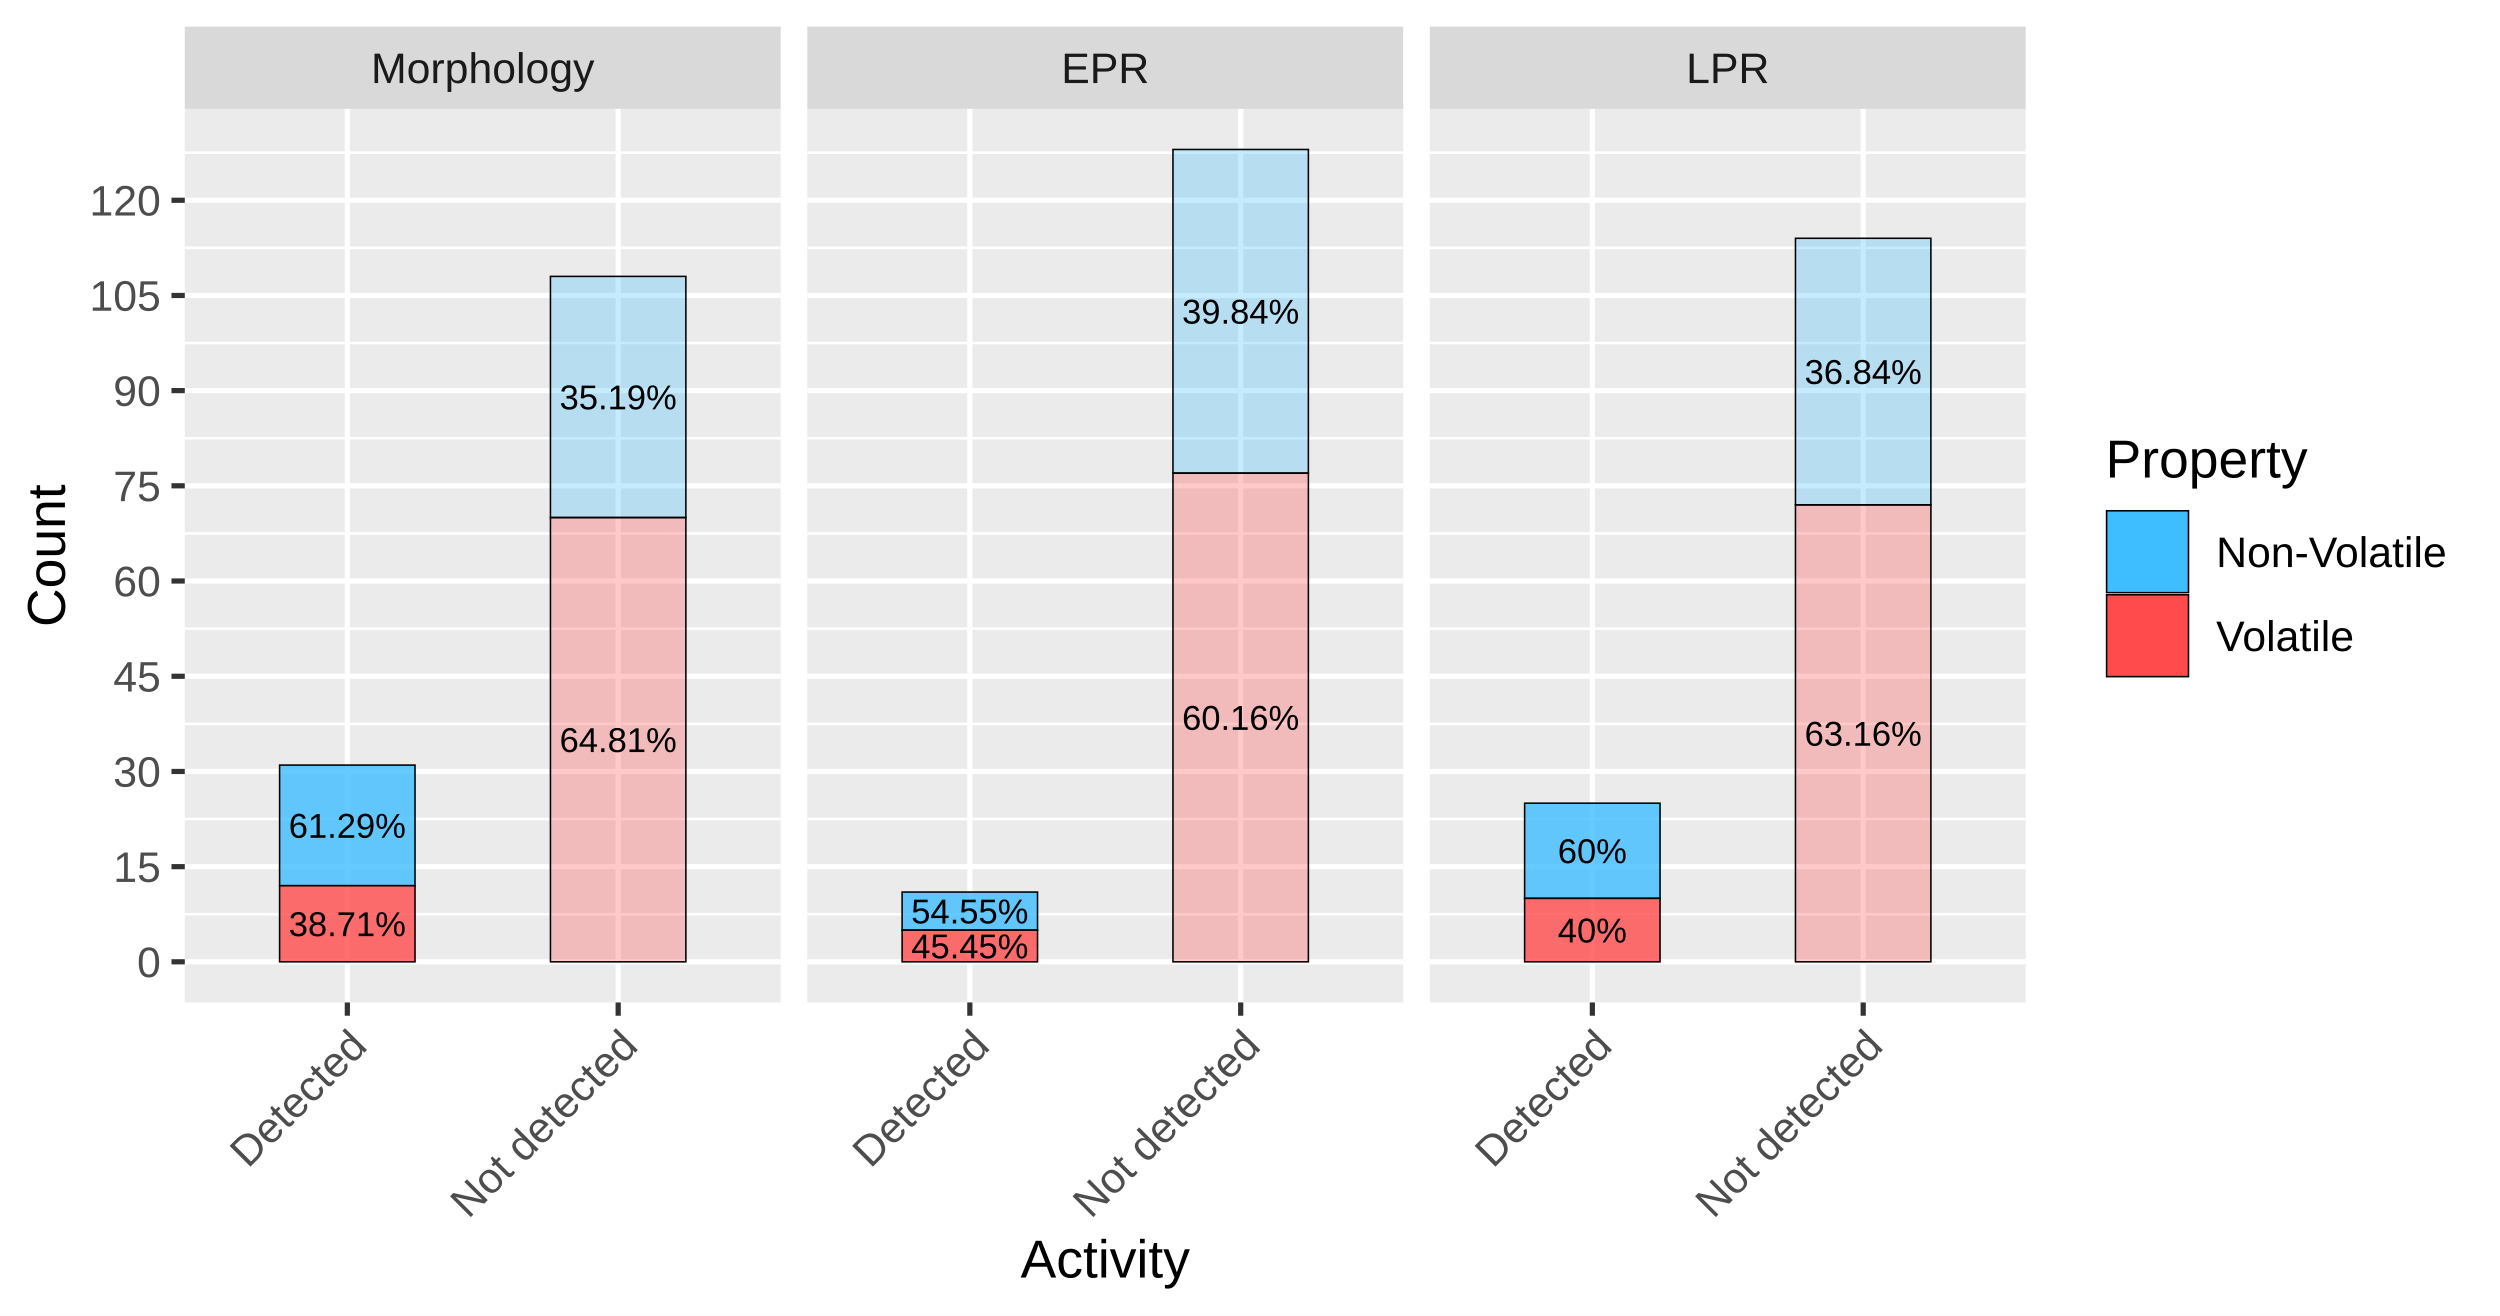
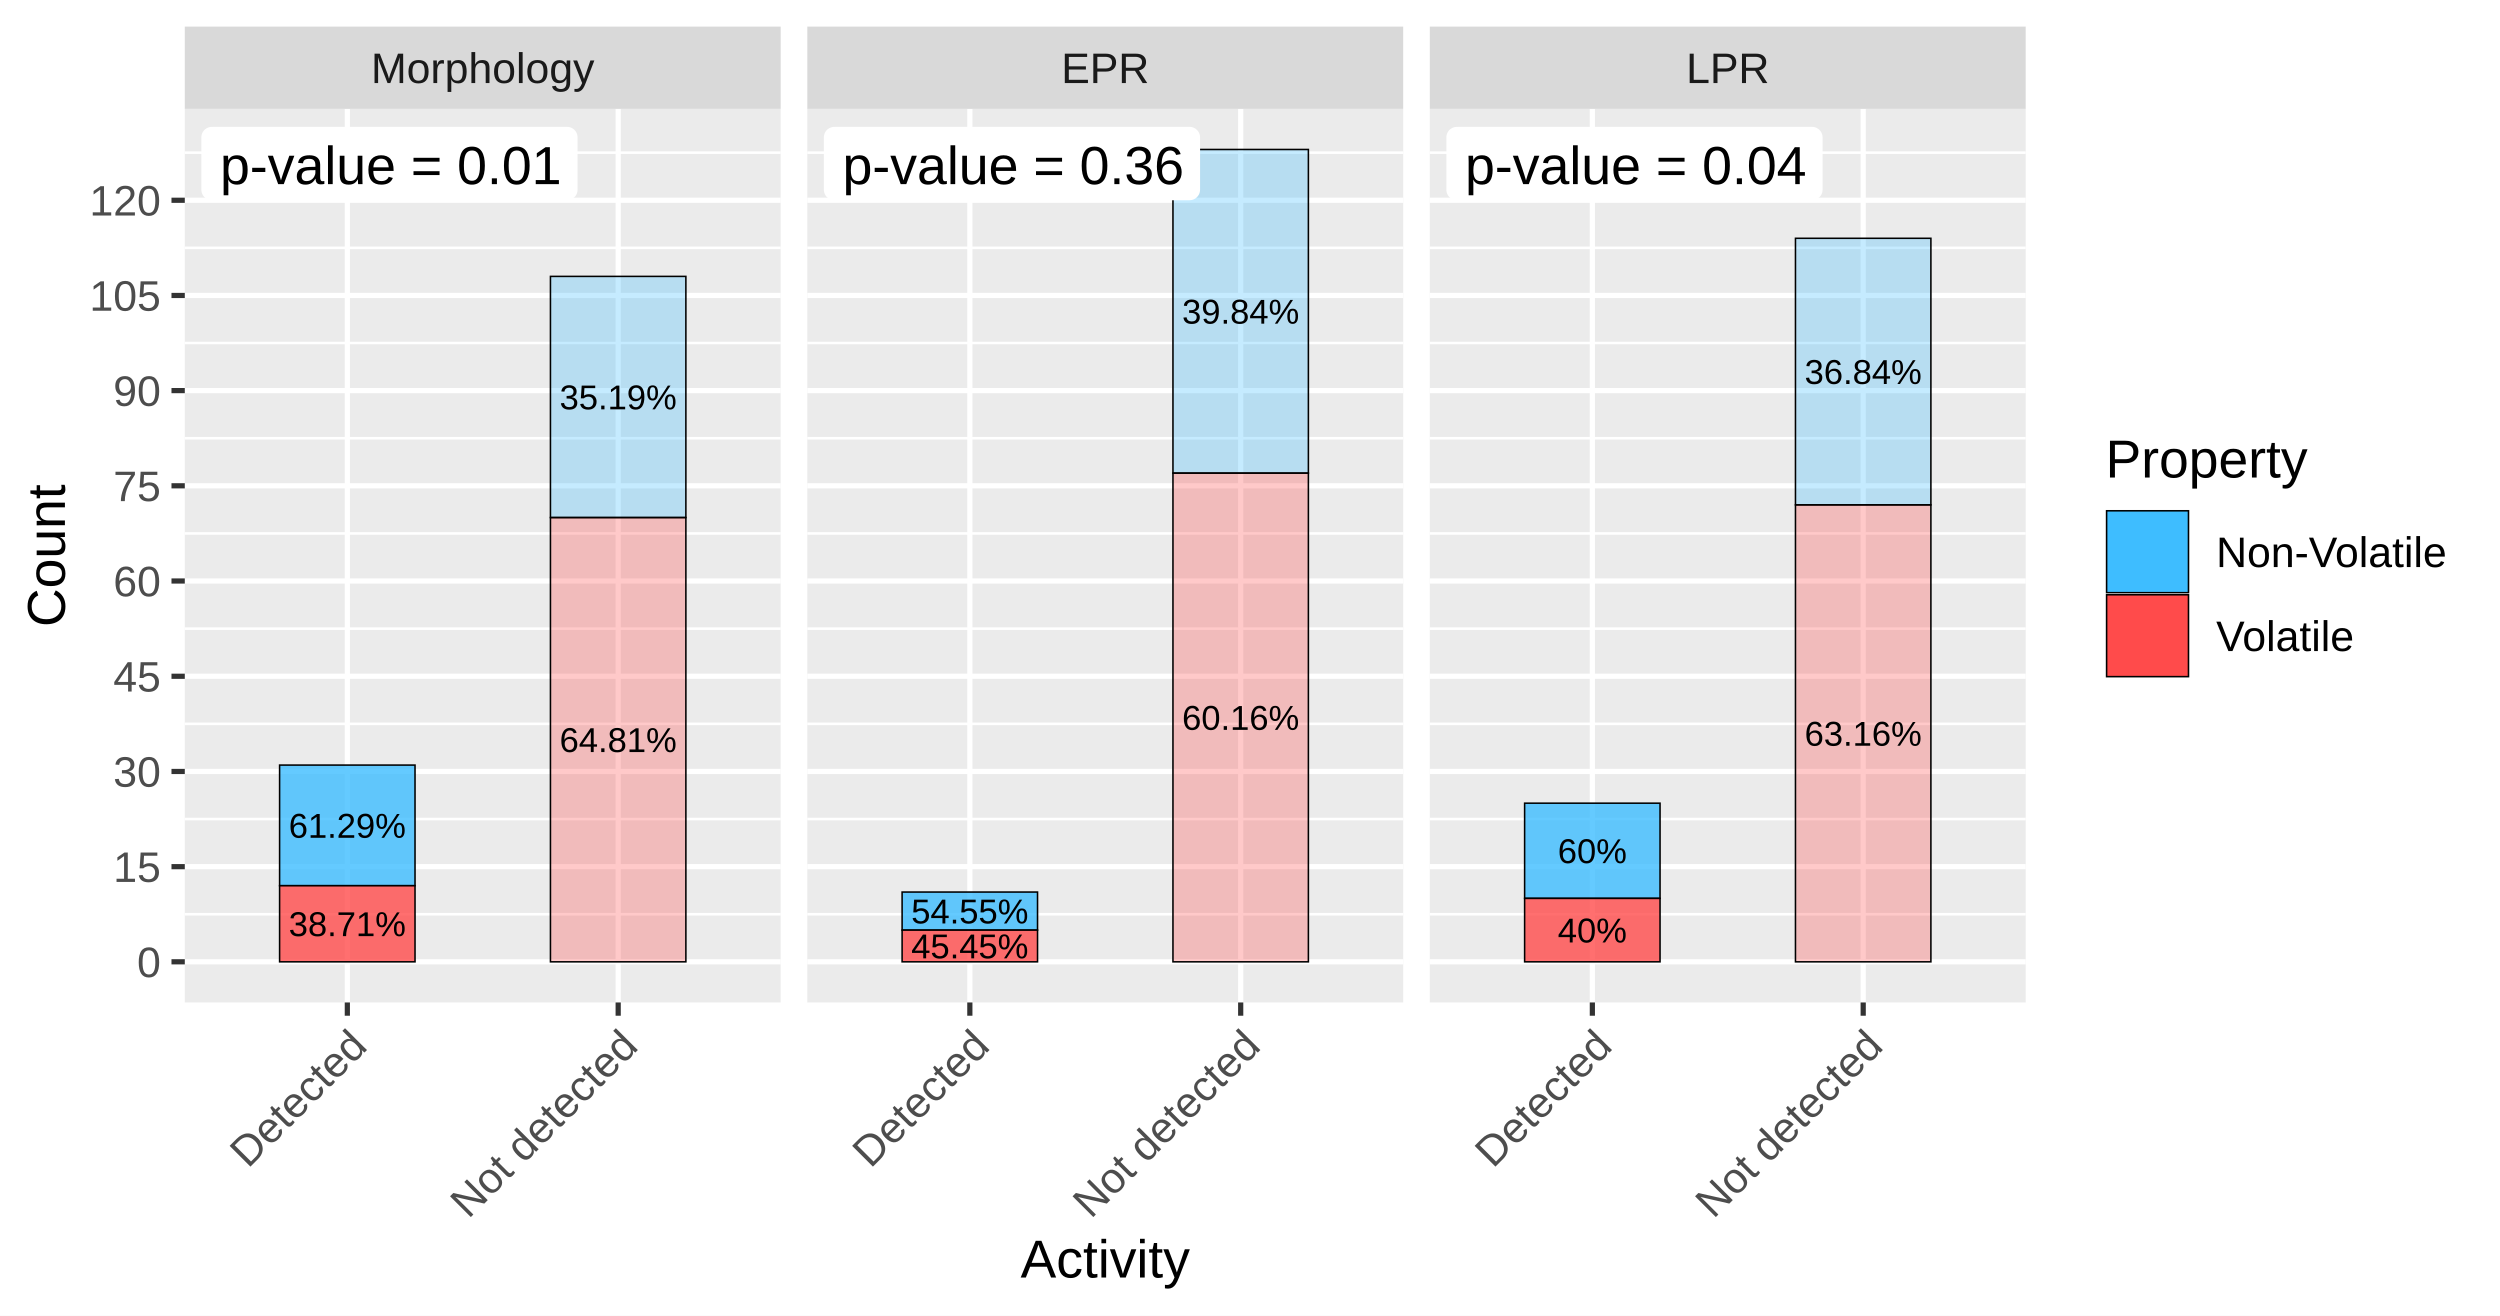
<svg xmlns="http://www.w3.org/2000/svg" class="svglite" width="514.49pt" height="270.71pt" viewBox="0 0 514.49 270.71">
  <defs>
    <style type="text/css">
    .svglite line, .svglite polyline, .svglite polygon, .svglite path, .svglite rect, .svglite circle {
      fill: none;
      stroke: #000000;
      stroke-linecap: round;
      stroke-linejoin: round;
      stroke-miterlimit: 10.00;
    }
  </style>
  </defs>
  <rect width="100%" height="100%" style="stroke: none; fill: #FFFFFF;" />
  <defs>
    <clipPath id="cpMC4wMHw1MTQuNDl8MC4wMHwyNzAuNzE=">
      <rect x="0.00" y="0.00" width="514.49" height="270.71" />
    </clipPath>
  </defs>
  <g clip-path="url(#cpMC4wMHw1MTQuNDl8MC4wMHwyNzAuNzE=)">
    <rect x="0.00" y="0.00" width="514.49" height="270.71" style="stroke-width: 1.07; stroke: #FFFFFF; fill: #FFFFFF;" />
  </g>
  <defs>
    <clipPath id="cpMzguMDN8MTYwLjY2fDIyLjQwfDIwNi4zMA==">
      <rect x="38.03" y="22.40" width="122.63" height="183.91" />
    </clipPath>
  </defs>
  <g clip-path="url(#cpMzguMDN8MTYwLjY2fDIyLjQwfDIwNi4zMA==)">
    <rect x="38.03" y="22.40" width="122.63" height="183.91" style="stroke-width: 1.07; stroke: none; fill: #EBEBEB;" />
    <polyline points="38.03,188.15 160.66,188.15 " style="stroke-width: 0.53; stroke: #FFFFFF; stroke-linecap: butt;" />
    <polyline points="38.03,168.55 160.66,168.55 " style="stroke-width: 0.53; stroke: #FFFFFF; stroke-linecap: butt;" />
    <polyline points="38.03,148.96 160.66,148.96 " style="stroke-width: 0.53; stroke: #FFFFFF; stroke-linecap: butt;" />
    <polyline points="38.03,129.37 160.66,129.37 " style="stroke-width: 0.53; stroke: #FFFFFF; stroke-linecap: butt;" />
    <polyline points="38.03,109.78 160.66,109.78 " style="stroke-width: 0.53; stroke: #FFFFFF; stroke-linecap: butt;" />
    <polyline points="38.03,90.19 160.66,90.19 " style="stroke-width: 0.53; stroke: #FFFFFF; stroke-linecap: butt;" />
    <polyline points="38.03,70.59 160.66,70.59 " style="stroke-width: 0.53; stroke: #FFFFFF; stroke-linecap: butt;" />
    <polyline points="38.03,51.00 160.66,51.00 " style="stroke-width: 0.53; stroke: #FFFFFF; stroke-linecap: butt;" />
    <polyline points="38.03,31.41 160.66,31.41 " style="stroke-width: 0.53; stroke: #FFFFFF; stroke-linecap: butt;" />
    <polyline points="38.03,197.94 160.66,197.94 " style="stroke-width: 1.07; stroke: #FFFFFF; stroke-linecap: butt;" />
    <polyline points="38.03,178.35 160.66,178.35 " style="stroke-width: 1.07; stroke: #FFFFFF; stroke-linecap: butt;" />
    <polyline points="38.03,158.76 160.66,158.76 " style="stroke-width: 1.07; stroke: #FFFFFF; stroke-linecap: butt;" />
    <polyline points="38.03,139.17 160.66,139.17 " style="stroke-width: 1.07; stroke: #FFFFFF; stroke-linecap: butt;" />
    <polyline points="38.03,119.57 160.66,119.57 " style="stroke-width: 1.07; stroke: #FFFFFF; stroke-linecap: butt;" />
    <polyline points="38.03,99.98 160.66,99.98 " style="stroke-width: 1.07; stroke: #FFFFFF; stroke-linecap: butt;" />
    <polyline points="38.03,80.39 160.66,80.39 " style="stroke-width: 1.07; stroke: #FFFFFF; stroke-linecap: butt;" />
    <polyline points="38.03,60.80 160.66,60.80 " style="stroke-width: 1.07; stroke: #FFFFFF; stroke-linecap: butt;" />
    <polyline points="38.03,41.21 160.66,41.21 " style="stroke-width: 1.07; stroke: #FFFFFF; stroke-linecap: butt;" />
    <polyline points="71.48,206.30 71.48,22.40 " style="stroke-width: 1.07; stroke: #FFFFFF; stroke-linecap: butt;" />
    <polyline points="127.22,206.30 127.22,22.40 " style="stroke-width: 1.07; stroke: #FFFFFF; stroke-linecap: butt;" />
    <rect x="57.54" y="157.45" width="27.87" height="24.82" style="stroke-width: 0.32; stroke-linecap: square; stroke-linejoin: miter; fill: #3EBDFF; fill-opacity: 0.80;" />
    <rect x="57.54" y="182.27" width="27.87" height="15.67" style="stroke-width: 0.32; stroke-linecap: square; stroke-linejoin: miter; fill: #FF4B4B; fill-opacity: 0.80;" />
    <rect x="113.28" y="56.88" width="27.87" height="49.63" style="stroke-width: 0.32; stroke-linecap: square; stroke-linejoin: miter; fill: #3EBDFF; fill-opacity: 0.30;" />
    <rect x="113.28" y="106.51" width="27.87" height="91.43" style="stroke-width: 0.32; stroke-linecap: square; stroke-linejoin: miter; fill: #FF4B4B; fill-opacity: 0.30;" />
    <text x="71.48" y="172.41" text-anchor="middle" style="font-size: 7.11px; font-family: Arial;" textLength="24.11px" lengthAdjust="spacingAndGlyphs">61.29%</text>
    <text x="71.48" y="192.65" text-anchor="middle" style="font-size: 7.11px; font-family: Arial;" textLength="24.11px" lengthAdjust="spacingAndGlyphs">38.71%</text>
    <text x="127.22" y="84.24" text-anchor="middle" style="font-size: 7.11px; font-family: Arial;" textLength="24.11px" lengthAdjust="spacingAndGlyphs">35.19%</text>
    <text x="127.22" y="154.77" text-anchor="middle" style="font-size: 7.11px; font-family: Arial;" textLength="24.11px" lengthAdjust="spacingAndGlyphs">64.81%</text>
+     <polygon points="43.60,41.21 116.70,41.21 116.61,41.20 116.96,41.19 117.30,41.12 117.62,41.00 117.93,40.82 118.19,40.60 118.43,40.34 118.61,40.05 118.75,39.73 118.83,39.39 118.86,39.05 118.86,39.05 118.86,28.27 118.86,28.27 118.83,27.92 118.75,27.58 118.61,27.26 118.43,26.97 118.19,26.71 117.93,26.49 117.62,26.32 117.30,26.19 116.96,26.12 116.70,26.11 43.60,26.11 43.86,26.12 43.51,26.11 43.16,26.15 42.83,26.25 42.52,26.40 42.23,26.59 41.98,26.83 41.77,27.11 41.61,27.42 41.50,27.75 41.44,28.09 41.44,28.27 41.44,39.05 41.44,38.87 41.44,39.22 41.50,39.56 41.61,39.89 41.77,40.20 41.98,40.48 42.23,40.72 42.52,40.92 42.83,41.07 43.16,41.16 43.51,41.20 " style="stroke-width: 0.002; fill: #FFFFFF;" />
+     <text x="115.55" y="37.89" text-anchor="end" style="font-size: 11.04px; font-family: Arial;" textLength="70.22px" lengthAdjust="spacingAndGlyphs">p-value = 0.01</text>
  </g>
  <g clip-path="url(#cpMC4wMHw1MTQuNDl8MC4wMHwyNzAuNzE=)">
</g>
  <defs>
    <clipPath id="cpMTY2LjE0fDI4OC43N3wyMi40MHwyMDYuMzA=">
      <rect x="166.14" y="22.40" width="122.63" height="183.91" />
    </clipPath>
  </defs>
  <g clip-path="url(#cpMTY2LjE0fDI4OC43N3wyMi40MHwyMDYuMzA=)">
    <rect x="166.14" y="22.40" width="122.63" height="183.91" style="stroke-width: 1.07; stroke: none; fill: #EBEBEB;" />
    <polyline points="166.14,188.15 288.77,188.15 " style="stroke-width: 0.53; stroke: #FFFFFF; stroke-linecap: butt;" />
    <polyline points="166.14,168.55 288.77,168.55 " style="stroke-width: 0.53; stroke: #FFFFFF; stroke-linecap: butt;" />
    <polyline points="166.14,148.96 288.77,148.96 " style="stroke-width: 0.53; stroke: #FFFFFF; stroke-linecap: butt;" />
    <polyline points="166.14,129.37 288.77,129.37 " style="stroke-width: 0.53; stroke: #FFFFFF; stroke-linecap: butt;" />
    <polyline points="166.14,109.78 288.77,109.78 " style="stroke-width: 0.53; stroke: #FFFFFF; stroke-linecap: butt;" />
    <polyline points="166.14,90.19 288.77,90.19 " style="stroke-width: 0.53; stroke: #FFFFFF; stroke-linecap: butt;" />
    <polyline points="166.14,70.59 288.77,70.59 " style="stroke-width: 0.53; stroke: #FFFFFF; stroke-linecap: butt;" />
    <polyline points="166.14,51.00 288.77,51.00 " style="stroke-width: 0.53; stroke: #FFFFFF; stroke-linecap: butt;" />
    <polyline points="166.14,31.41 288.77,31.41 " style="stroke-width: 0.53; stroke: #FFFFFF; stroke-linecap: butt;" />
    <polyline points="166.14,197.94 288.77,197.94 " style="stroke-width: 1.07; stroke: #FFFFFF; stroke-linecap: butt;" />
    <polyline points="166.14,178.35 288.77,178.35 " style="stroke-width: 1.07; stroke: #FFFFFF; stroke-linecap: butt;" />
    <polyline points="166.14,158.76 288.77,158.76 " style="stroke-width: 1.07; stroke: #FFFFFF; stroke-linecap: butt;" />
    <polyline points="166.14,139.17 288.77,139.17 " style="stroke-width: 1.07; stroke: #FFFFFF; stroke-linecap: butt;" />
    <polyline points="166.14,119.57 288.77,119.57 " style="stroke-width: 1.07; stroke: #FFFFFF; stroke-linecap: butt;" />
    <polyline points="166.14,99.98 288.77,99.98 " style="stroke-width: 1.07; stroke: #FFFFFF; stroke-linecap: butt;" />
    <polyline points="166.14,80.39 288.77,80.39 " style="stroke-width: 1.07; stroke: #FFFFFF; stroke-linecap: butt;" />
    <polyline points="166.14,60.80 288.77,60.80 " style="stroke-width: 1.07; stroke: #FFFFFF; stroke-linecap: butt;" />
    <polyline points="166.14,41.21 288.77,41.21 " style="stroke-width: 1.07; stroke: #FFFFFF; stroke-linecap: butt;" />
    <polyline points="199.59,206.30 199.59,22.40 " style="stroke-width: 1.07; stroke: #FFFFFF; stroke-linecap: butt;" />
    <polyline points="255.33,206.30 255.33,22.40 " style="stroke-width: 1.07; stroke: #FFFFFF; stroke-linecap: butt;" />
    <rect x="185.65" y="183.58" width="27.87" height="7.84" style="stroke-width: 0.32; stroke-linecap: square; stroke-linejoin: miter; fill: #3EBDFF; fill-opacity: 0.80;" />
    <rect x="185.65" y="191.41" width="27.87" height="6.53" style="stroke-width: 0.32; stroke-linecap: square; stroke-linejoin: miter; fill: #FF4B4B; fill-opacity: 0.80;" />
    <rect x="241.39" y="30.76" width="27.87" height="66.61" style="stroke-width: 0.32; stroke-linecap: square; stroke-linejoin: miter; fill: #3EBDFF; fill-opacity: 0.30;" />
    <rect x="241.39" y="97.37" width="27.87" height="100.57" style="stroke-width: 0.32; stroke-linecap: square; stroke-linejoin: miter; fill: #FF4B4B; fill-opacity: 0.30;" />
    <text x="199.59" y="190.04" text-anchor="middle" style="font-size: 7.11px; font-family: Arial;" textLength="24.11px" lengthAdjust="spacingAndGlyphs">54.55%</text>
    <text x="199.59" y="197.22" text-anchor="middle" style="font-size: 7.11px; font-family: Arial;" textLength="24.11px" lengthAdjust="spacingAndGlyphs">45.45%</text>
    <text x="255.33" y="66.61" text-anchor="middle" style="font-size: 7.11px; font-family: Arial;" textLength="24.11px" lengthAdjust="spacingAndGlyphs">39.84%</text>
    <text x="255.33" y="150.20" text-anchor="middle" style="font-size: 7.11px; font-family: Arial;" textLength="24.11px" lengthAdjust="spacingAndGlyphs">60.16%</text>
+     <polygon points="171.71,41.21 244.81,41.21 244.72,41.20 245.07,41.19 245.41,41.12 245.73,41.00 246.04,40.82 246.30,40.60 246.53,40.34 246.72,40.05 246.86,39.73 246.94,39.39 246.97,39.05 246.97,39.05 246.97,28.27 246.97,28.27 246.94,27.92 246.86,27.58 246.72,27.26 246.53,26.97 246.30,26.71 246.04,26.49 245.73,26.32 245.41,26.19 245.07,26.12 244.81,26.11 171.71,26.11 171.97,26.12 171.62,26.11 171.27,26.15 170.94,26.25 170.63,26.40 170.34,26.59 170.09,26.83 169.88,27.11 169.72,27.42 169.61,27.75 169.55,28.09 169.55,28.27 169.55,39.05 169.55,38.87 169.55,39.22 169.61,39.56 169.72,39.89 169.88,40.20 170.09,40.48 170.34,40.72 170.63,40.92 170.94,41.07 171.27,41.16 171.62,41.20 " style="stroke-width: 0.002; fill: #FFFFFF;" />
+     <text x="243.66" y="37.89" text-anchor="end" style="font-size: 11.04px; font-family: Arial;" textLength="70.22px" lengthAdjust="spacingAndGlyphs">p-value = 0.36</text>
  </g>
  <g clip-path="url(#cpMC4wMHw1MTQuNDl8MC4wMHwyNzAuNzE=)">
</g>
  <defs>
    <clipPath id="cpMjk0LjI1fDQxNi44OHwyMi40MHwyMDYuMzA=">
      <rect x="294.25" y="22.40" width="122.63" height="183.91" />
    </clipPath>
  </defs>
  <g clip-path="url(#cpMjk0LjI1fDQxNi44OHwyMi40MHwyMDYuMzA=)">
    <rect x="294.25" y="22.40" width="122.63" height="183.91" style="stroke-width: 1.07; stroke: none; fill: #EBEBEB;" />
    <polyline points="294.25,188.15 416.88,188.15 " style="stroke-width: 0.53; stroke: #FFFFFF; stroke-linecap: butt;" />
    <polyline points="294.25,168.55 416.88,168.55 " style="stroke-width: 0.53; stroke: #FFFFFF; stroke-linecap: butt;" />
    <polyline points="294.25,148.96 416.88,148.96 " style="stroke-width: 0.53; stroke: #FFFFFF; stroke-linecap: butt;" />
    <polyline points="294.25,129.37 416.88,129.37 " style="stroke-width: 0.53; stroke: #FFFFFF; stroke-linecap: butt;" />
    <polyline points="294.25,109.78 416.88,109.78 " style="stroke-width: 0.53; stroke: #FFFFFF; stroke-linecap: butt;" />
    <polyline points="294.25,90.19 416.88,90.19 " style="stroke-width: 0.53; stroke: #FFFFFF; stroke-linecap: butt;" />
    <polyline points="294.25,70.59 416.88,70.59 " style="stroke-width: 0.53; stroke: #FFFFFF; stroke-linecap: butt;" />
    <polyline points="294.25,51.00 416.88,51.00 " style="stroke-width: 0.53; stroke: #FFFFFF; stroke-linecap: butt;" />
    <polyline points="294.25,31.41 416.88,31.41 " style="stroke-width: 0.53; stroke: #FFFFFF; stroke-linecap: butt;" />
    <polyline points="294.25,197.94 416.88,197.94 " style="stroke-width: 1.07; stroke: #FFFFFF; stroke-linecap: butt;" />
    <polyline points="294.25,178.35 416.88,178.35 " style="stroke-width: 1.07; stroke: #FFFFFF; stroke-linecap: butt;" />
    <polyline points="294.25,158.76 416.88,158.76 " style="stroke-width: 1.07; stroke: #FFFFFF; stroke-linecap: butt;" />
    <polyline points="294.25,139.17 416.88,139.17 " style="stroke-width: 1.07; stroke: #FFFFFF; stroke-linecap: butt;" />
    <polyline points="294.25,119.57 416.88,119.57 " style="stroke-width: 1.07; stroke: #FFFFFF; stroke-linecap: butt;" />
    <polyline points="294.25,99.98 416.88,99.98 " style="stroke-width: 1.07; stroke: #FFFFFF; stroke-linecap: butt;" />
    <polyline points="294.25,80.39 416.88,80.39 " style="stroke-width: 1.07; stroke: #FFFFFF; stroke-linecap: butt;" />
    <polyline points="294.25,60.80 416.88,60.80 " style="stroke-width: 1.07; stroke: #FFFFFF; stroke-linecap: butt;" />
    <polyline points="294.25,41.21 416.88,41.21 " style="stroke-width: 1.07; stroke: #FFFFFF; stroke-linecap: butt;" />
    <polyline points="327.70,206.30 327.70,22.40 " style="stroke-width: 1.07; stroke: #FFFFFF; stroke-linecap: butt;" />
    <polyline points="383.44,206.30 383.44,22.40 " style="stroke-width: 1.07; stroke: #FFFFFF; stroke-linecap: butt;" />
    <rect x="313.76" y="165.29" width="27.87" height="19.59" style="stroke-width: 0.32; stroke-linecap: square; stroke-linejoin: miter; fill: #3EBDFF; fill-opacity: 0.80;" />
    <rect x="313.76" y="184.88" width="27.87" height="13.06" style="stroke-width: 0.32; stroke-linecap: square; stroke-linejoin: miter; fill: #FF4B4B; fill-opacity: 0.80;" />
    <rect x="369.50" y="49.04" width="27.87" height="54.86" style="stroke-width: 0.32; stroke-linecap: square; stroke-linejoin: miter; fill: #3EBDFF; fill-opacity: 0.30;" />
    <rect x="369.50" y="103.90" width="27.87" height="94.04" style="stroke-width: 0.32; stroke-linecap: square; stroke-linejoin: miter; fill: #FF4B4B; fill-opacity: 0.30;" />
    <text x="327.70" y="177.63" text-anchor="middle" style="font-size: 7.11px; font-family: Arial;" textLength="14.23px" lengthAdjust="spacingAndGlyphs">60%</text>
    <text x="327.70" y="193.96" text-anchor="middle" style="font-size: 7.11px; font-family: Arial;" textLength="14.23px" lengthAdjust="spacingAndGlyphs">40%</text>
    <text x="383.44" y="79.02" text-anchor="middle" style="font-size: 7.11px; font-family: Arial;" textLength="24.11px" lengthAdjust="spacingAndGlyphs">36.84%</text>
    <text x="383.44" y="153.47" text-anchor="middle" style="font-size: 7.11px; font-family: Arial;" textLength="24.11px" lengthAdjust="spacingAndGlyphs">63.16%</text>
+     <polygon points="299.82,41.21 372.92,41.21 372.83,41.20 373.18,41.19 373.52,41.12 373.84,41.00 374.14,40.82 374.41,40.60 374.64,40.34 374.83,40.05 374.97,39.73 375.05,39.39 375.08,39.05 375.08,39.05 375.08,28.27 375.08,28.27 375.05,27.92 374.97,27.58 374.83,27.26 374.64,26.97 374.41,26.71 374.14,26.49 373.84,26.32 373.52,26.19 373.18,26.12 372.92,26.11 299.82,26.11 300.08,26.12 299.73,26.11 299.38,26.15 299.05,26.25 298.74,26.40 298.45,26.59 298.20,26.83 297.99,27.11 297.83,27.42 297.72,27.75 297.66,28.09 297.66,28.27 297.66,39.05 297.66,38.87 297.66,39.22 297.72,39.56 297.83,39.89 297.99,40.20 298.20,40.48 298.45,40.72 298.74,40.92 299.05,41.07 299.38,41.16 299.73,41.20 " style="stroke-width: 0.002; fill: #FFFFFF;" />
+     <text x="371.77" y="37.89" text-anchor="end" style="font-size: 11.04px; font-family: Arial;" textLength="70.22px" lengthAdjust="spacingAndGlyphs">p-value = 0.04</text>
  </g>
  <g clip-path="url(#cpMC4wMHw1MTQuNDl8MC4wMHwyNzAuNzE=)">
</g>
  <defs>
    <clipPath id="cpMzguMDN8MTYwLjY2fDUuNDh8MjIuNDA=">
      <rect x="38.03" y="5.48" width="122.63" height="16.92" />
    </clipPath>
  </defs>
  <g clip-path="url(#cpMzguMDN8MTYwLjY2fDUuNDh8MjIuNDA=)">
    <rect x="38.03" y="5.48" width="122.63" height="16.92" style="stroke-width: 1.07; stroke: none; fill: #D9D9D9;" />
    <text x="99.35" y="17.09" text-anchor="middle" style="font-size: 8.80px; fill: #1A1A1A; font-family: Arial;" textLength="45.99px" lengthAdjust="spacingAndGlyphs">Morphology</text>
  </g>
  <g clip-path="url(#cpMC4wMHw1MTQuNDl8MC4wMHwyNzAuNzE=)">
</g>
  <defs>
    <clipPath id="cpMTY2LjE0fDI4OC43N3w1LjQ4fDIyLjQw">
      <rect x="166.14" y="5.48" width="122.63" height="16.92" />
    </clipPath>
  </defs>
  <g clip-path="url(#cpMTY2LjE0fDI4OC43N3w1LjQ4fDIyLjQw)">
    <rect x="166.14" y="5.48" width="122.63" height="16.92" style="stroke-width: 1.07; stroke: none; fill: #D9D9D9;" />
    <text x="227.46" y="17.09" text-anchor="middle" style="font-size: 8.80px; fill: #1A1A1A; font-family: Arial;" textLength="18.09px" lengthAdjust="spacingAndGlyphs">EPR</text>
  </g>
  <g clip-path="url(#cpMC4wMHw1MTQuNDl8MC4wMHwyNzAuNzE=)">
</g>
  <defs>
    <clipPath id="cpMjk0LjI1fDQxNi44OHw1LjQ4fDIyLjQw">
      <rect x="294.25" y="5.48" width="122.63" height="16.92" />
    </clipPath>
  </defs>
  <g clip-path="url(#cpMjk0LjI1fDQxNi44OHw1LjQ4fDIyLjQw)">
    <rect x="294.25" y="5.48" width="122.63" height="16.92" style="stroke-width: 1.07; stroke: none; fill: #D9D9D9;" />
    <text x="355.57" y="17.09" text-anchor="middle" style="font-size: 8.80px; fill: #1A1A1A; font-family: Arial;" textLength="17.11px" lengthAdjust="spacingAndGlyphs">LPR</text>
  </g>
  <g clip-path="url(#cpMC4wMHw1MTQuNDl8MC4wMHwyNzAuNzE=)">
    <polyline points="71.48,209.04 71.48,206.30 " style="stroke-width: 1.07; stroke: #333333; stroke-linecap: butt;" />
    <polyline points="127.22,209.04 127.22,206.30 " style="stroke-width: 1.07; stroke: #333333; stroke-linecap: butt;" />
    <text transform="translate(75.93,215.69) rotate(-45)" text-anchor="end" style="font-size: 8.80px; fill: #4D4D4D; font-family: Arial;" textLength="35.23px" lengthAdjust="spacingAndGlyphs">Detected</text>
    <text transform="translate(131.67,215.69) rotate(-45)" text-anchor="end" style="font-size: 8.80px; fill: #4D4D4D; font-family: Arial;" textLength="49.92px" lengthAdjust="spacingAndGlyphs">Not detected</text>
    <polyline points="199.59,209.04 199.59,206.30 " style="stroke-width: 1.07; stroke: #333333; stroke-linecap: butt;" />
    <polyline points="255.33,209.04 255.33,206.30 " style="stroke-width: 1.07; stroke: #333333; stroke-linecap: butt;" />
    <text transform="translate(204.04,215.69) rotate(-45)" text-anchor="end" style="font-size: 8.80px; fill: #4D4D4D; font-family: Arial;" textLength="35.23px" lengthAdjust="spacingAndGlyphs">Detected</text>
    <text transform="translate(259.78,215.69) rotate(-45)" text-anchor="end" style="font-size: 8.80px; fill: #4D4D4D; font-family: Arial;" textLength="49.92px" lengthAdjust="spacingAndGlyphs">Not detected</text>
    <polyline points="327.70,209.04 327.70,206.30 " style="stroke-width: 1.07; stroke: #333333; stroke-linecap: butt;" />
    <polyline points="383.44,209.04 383.44,206.30 " style="stroke-width: 1.07; stroke: #333333; stroke-linecap: butt;" />
    <text transform="translate(332.15,215.69) rotate(-45)" text-anchor="end" style="font-size: 8.80px; fill: #4D4D4D; font-family: Arial;" textLength="35.23px" lengthAdjust="spacingAndGlyphs">Detected</text>
    <text transform="translate(387.89,215.69) rotate(-45)" text-anchor="end" style="font-size: 8.80px; fill: #4D4D4D; font-family: Arial;" textLength="49.92px" lengthAdjust="spacingAndGlyphs">Not detected</text>
    <text x="33.10" y="201.09" text-anchor="end" style="font-size: 8.80px; fill: #4D4D4D; font-family: Arial;" textLength="4.90px" lengthAdjust="spacingAndGlyphs">0</text>
    <text x="33.10" y="181.50" text-anchor="end" style="font-size: 8.80px; fill: #4D4D4D; font-family: Arial;" textLength="9.79px" lengthAdjust="spacingAndGlyphs">15</text>
    <text x="33.10" y="161.91" text-anchor="end" style="font-size: 8.80px; fill: #4D4D4D; font-family: Arial;" textLength="9.79px" lengthAdjust="spacingAndGlyphs">30</text>
    <text x="33.10" y="142.32" text-anchor="end" style="font-size: 8.80px; fill: #4D4D4D; font-family: Arial;" textLength="9.79px" lengthAdjust="spacingAndGlyphs">45</text>
    <text x="33.10" y="122.72" text-anchor="end" style="font-size: 8.80px; fill: #4D4D4D; font-family: Arial;" textLength="9.79px" lengthAdjust="spacingAndGlyphs">60</text>
    <text x="33.10" y="103.13" text-anchor="end" style="font-size: 8.80px; fill: #4D4D4D; font-family: Arial;" textLength="9.79px" lengthAdjust="spacingAndGlyphs">75</text>
    <text x="33.10" y="83.54" text-anchor="end" style="font-size: 8.80px; fill: #4D4D4D; font-family: Arial;" textLength="9.79px" lengthAdjust="spacingAndGlyphs">90</text>
    <text x="33.10" y="63.95" text-anchor="end" style="font-size: 8.80px; fill: #4D4D4D; font-family: Arial;" textLength="14.69px" lengthAdjust="spacingAndGlyphs">105</text>
    <text x="33.10" y="44.36" text-anchor="end" style="font-size: 8.80px; fill: #4D4D4D; font-family: Arial;" textLength="14.69px" lengthAdjust="spacingAndGlyphs">120</text>
    <polyline points="35.29,197.94 38.03,197.94 " style="stroke-width: 1.07; stroke: #333333; stroke-linecap: butt;" />
    <polyline points="35.29,178.35 38.03,178.35 " style="stroke-width: 1.07; stroke: #333333; stroke-linecap: butt;" />
    <polyline points="35.29,158.76 38.03,158.76 " style="stroke-width: 1.07; stroke: #333333; stroke-linecap: butt;" />
    <polyline points="35.29,139.17 38.03,139.17 " style="stroke-width: 1.07; stroke: #333333; stroke-linecap: butt;" />
    <polyline points="35.29,119.57 38.03,119.57 " style="stroke-width: 1.07; stroke: #333333; stroke-linecap: butt;" />
    <polyline points="35.29,99.98 38.03,99.98 " style="stroke-width: 1.07; stroke: #333333; stroke-linecap: butt;" />
    <polyline points="35.29,80.39 38.03,80.39 " style="stroke-width: 1.07; stroke: #333333; stroke-linecap: butt;" />
    <polyline points="35.29,60.80 38.03,60.80 " style="stroke-width: 1.07; stroke: #333333; stroke-linecap: butt;" />
    <polyline points="35.29,41.21 38.03,41.21 " style="stroke-width: 1.07; stroke: #333333; stroke-linecap: butt;" />
    <text x="227.46" y="262.91" text-anchor="middle" style="font-size: 11.00px; font-family: Arial;" textLength="34.84px" lengthAdjust="spacingAndGlyphs">Activity</text>
    <text transform="translate(13.36,114.35) rotate(-90)" text-anchor="middle" style="font-size: 11.00px; font-family: Arial;" textLength="29.36px" lengthAdjust="spacingAndGlyphs">Count</text>
    <rect x="427.84" y="83.75" width="81.17" height="61.19" style="stroke-width: 1.07; stroke: none; fill: #FFFFFF;" />
    <text x="433.32" y="98.27" style="font-size: 11.00px; font-family: Arial;" textLength="41.59px" lengthAdjust="spacingAndGlyphs">Property</text>
    <rect x="433.32" y="104.91" width="17.28" height="17.28" style="stroke-width: 1.07; stroke: none; fill: #F2F2F2;" />
    <rect x="433.53" y="105.12" width="16.85" height="16.85" style="stroke-width: 0.32; stroke-linecap: square; stroke-linejoin: miter; fill: #3EBDFF;" />
    <rect x="433.32" y="122.19" width="17.28" height="17.28" style="stroke-width: 1.07; stroke: none; fill: #F2F2F2;" />
    <rect x="433.53" y="122.40" width="16.85" height="16.85" style="stroke-width: 0.32; stroke-linecap: square; stroke-linejoin: miter; fill: #FF4B4B;" />
    <text x="456.08" y="116.70" style="font-size: 8.80px; font-family: Arial;" textLength="47.45px" lengthAdjust="spacingAndGlyphs">Non-Volatile</text>
    <text x="456.08" y="133.98" style="font-size: 8.80px; font-family: Arial;" textLength="28.38px" lengthAdjust="spacingAndGlyphs">Volatile</text>
  </g>
</svg>
